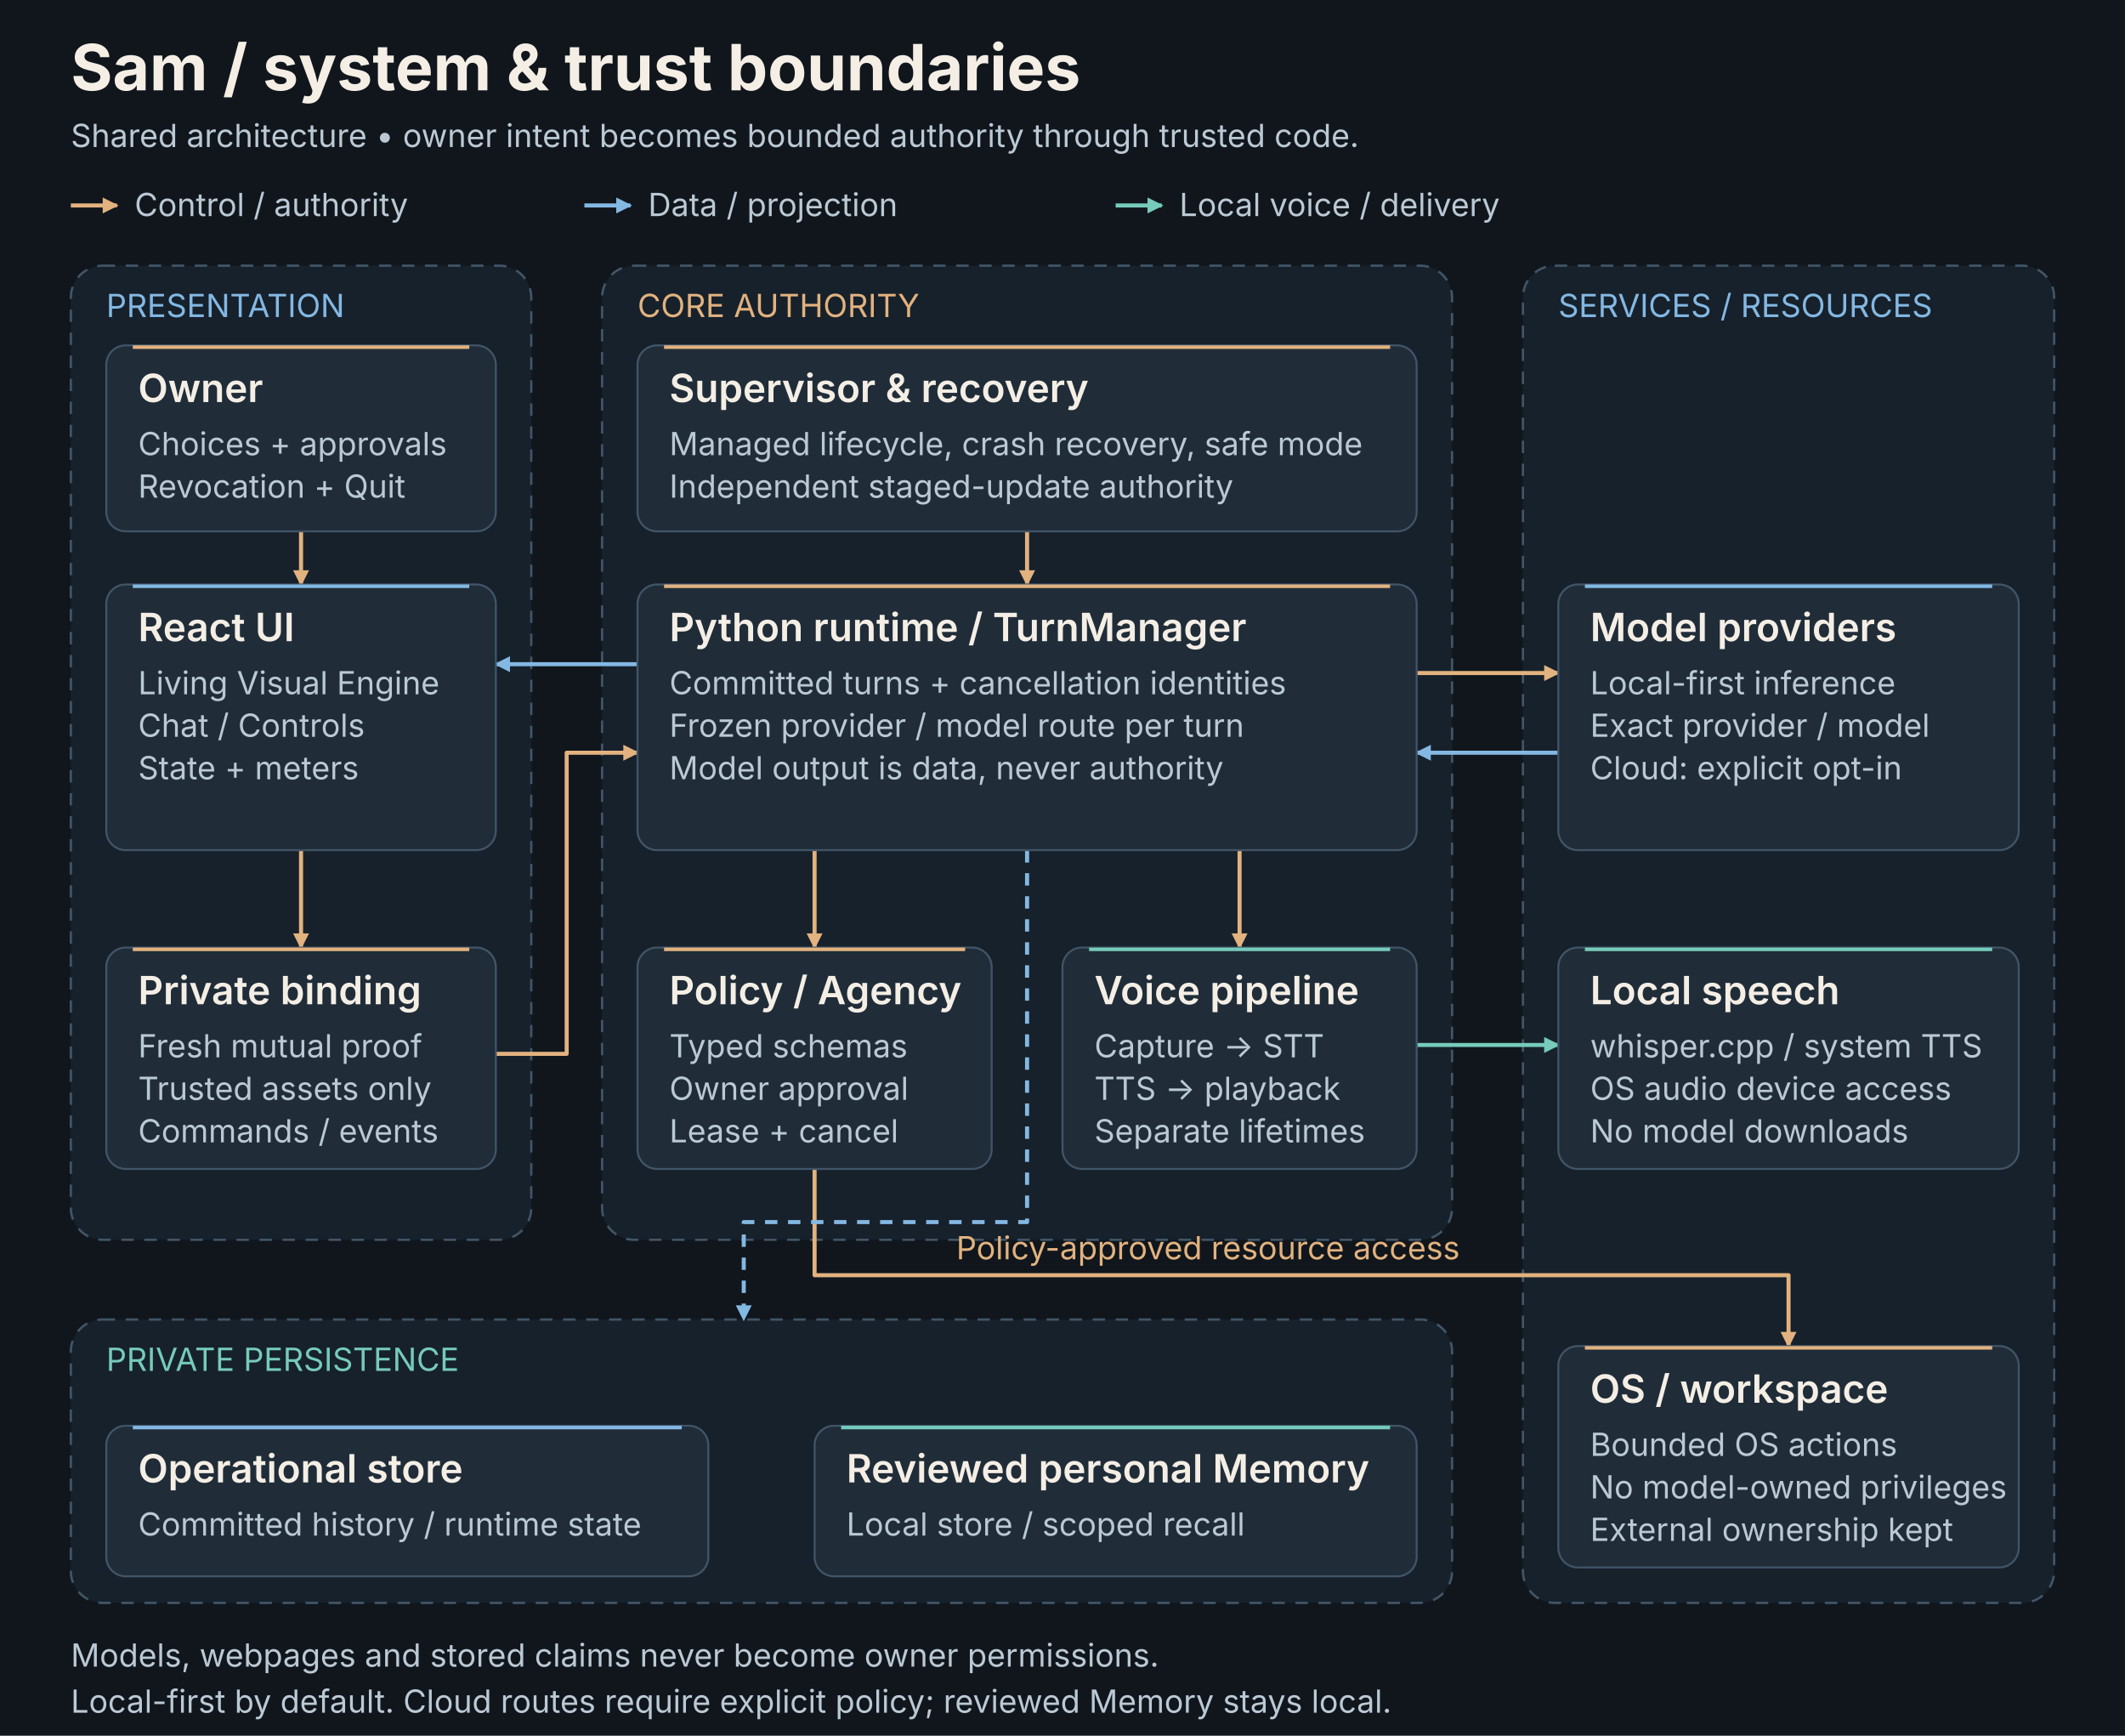
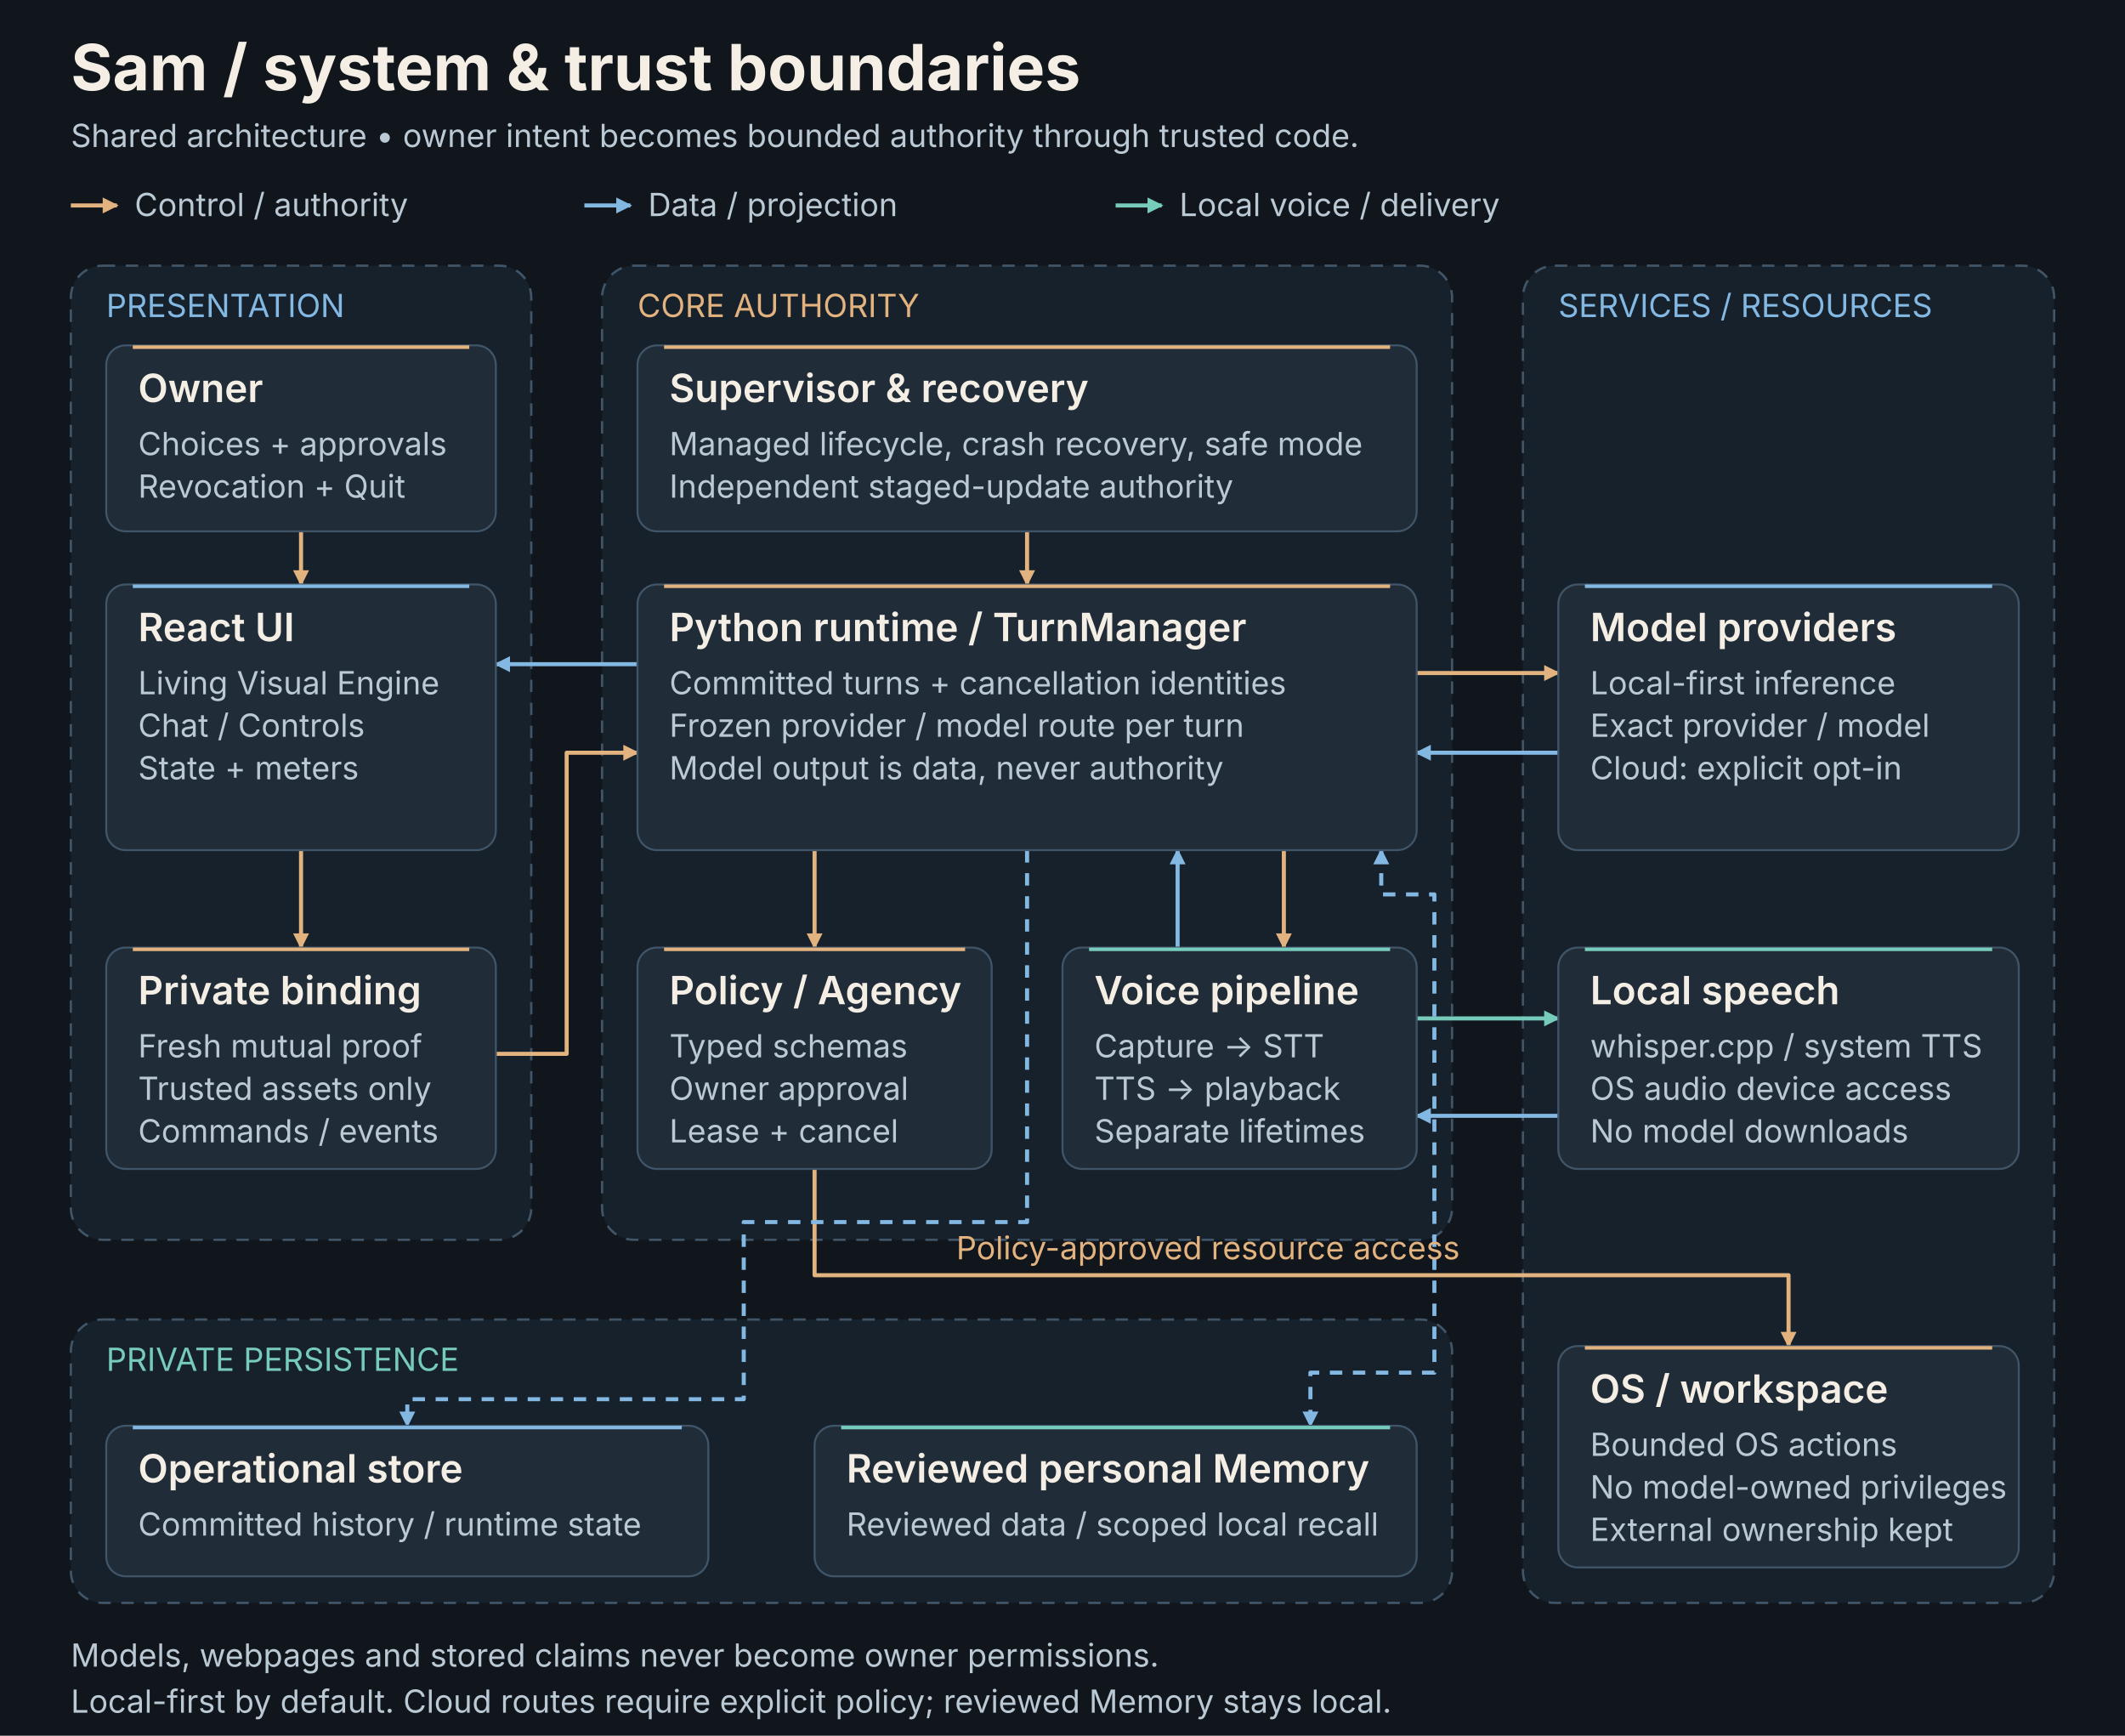
<svg xmlns="http://www.w3.org/2000/svg" width="1200" height="980" viewBox="0 0 1200 980" role="img" aria-labelledby="title desc" lang="en">
  <defs>
-     <marker id="arrow-control" markerWidth="9" markerHeight="9" refX="8" refY="4.5" orient="auto" markerUnits="userSpaceOnUse">
+     <marker id="arrow-control" markerWidth="9" markerHeight="9" refX="8" refY="4.5" orient="auto-start-reverse" markerUnits="userSpaceOnUse">
      <path d="M0,0 L9,4.5 L0,9 Z" fill="#e2b27f" />
    </marker>
-     <marker id="arrow-data" markerWidth="9" markerHeight="9" refX="8" refY="4.5" orient="auto" markerUnits="userSpaceOnUse">
+     <marker id="arrow-data" markerWidth="9" markerHeight="9" refX="8" refY="4.5" orient="auto-start-reverse" markerUnits="userSpaceOnUse">
      <path d="M0,0 L9,4.5 L0,9 Z" fill="#83b8e3" />
    </marker>
-     <marker id="arrow-delivery" markerWidth="9" markerHeight="9" refX="8" refY="4.5" orient="auto" markerUnits="userSpaceOnUse">
+     <marker id="arrow-delivery" markerWidth="9" markerHeight="9" refX="8" refY="4.5" orient="auto-start-reverse" markerUnits="userSpaceOnUse">
      <path d="M0,0 L9,4.5 L0,9 Z" fill="#76cbbb" />
    </marker>
-     <marker id="arrow-warning" markerWidth="9" markerHeight="9" refX="8" refY="4.5" orient="auto" markerUnits="userSpaceOnUse">
+     <marker id="arrow-warning" markerWidth="9" markerHeight="9" refX="8" refY="4.5" orient="auto-start-reverse" markerUnits="userSpaceOnUse">
      <path d="M0,0 L9,4.5 L0,9 Z" fill="#edaaa2" />
    </marker>
  </defs>
  <style>
text { font-family: "Segoe UI", Inter, Arial, sans-serif; }
.title { fill: #f4eee5; font-size: 36px; font-weight: 650; }
.body { fill: #bbc9d5; font-size: 18px; }
.card-title { fill: #f4eee5; font-size: 22px; font-weight: 600; }
</style>
  <rect width="1200" height="980" fill="#10161c" />
  <text x="40" y="51" class="title" data-estimated-width="561.24">Sam / system &amp; trust boundaries</text>
  <text x="40" y="83" class="body" data-estimated-width="748.08">Shared architecture • owner intent becomes bounded authority through trusted code.</text>
  <path data-kind="control" d="M40,116 L66,116" fill="none" stroke="#e2b27f" stroke-width="2.3" stroke-linejoin="round" marker-end="url(#arrow-control)" />
  <text x="76" y="122" class="body" data-estimated-width="171.18">Control / authority</text>
  <path data-kind="data" d="M330,116 L356,116" fill="none" stroke="#83b8e3" stroke-width="2.3" stroke-linejoin="round" marker-end="url(#arrow-data)" />
  <text x="366" y="122" class="body" data-estimated-width="156.06">Data / projection</text>
  <path data-kind="delivery" d="M630,116 L656,116" fill="none" stroke="#76cbbb" stroke-width="2.3" stroke-linejoin="round" marker-end="url(#arrow-delivery)" />
  <text x="666" y="122" class="body" data-estimated-width="186.84">Local voice / delivery</text>
  <g id="presentation" data-kind="boundary">
    <rect x="40" y="150" width="260" height="550" rx="18" fill="#17212b" stroke="#415568" stroke-width="1.3" stroke-dasharray="7 6" />
    <text x="60" y="179" class="body" style="fill: #83b8e3" data-estimated-width="133.92">PRESENTATION</text>
  </g>
  <g id="authority" data-kind="boundary">
    <rect x="340" y="150" width="480" height="550" rx="18" fill="#17212b" stroke="#415568" stroke-width="1.3" stroke-dasharray="7 6" />
    <text x="360" y="179" class="body" style="fill: #e2b27f" data-estimated-width="150.84">CORE AUTHORITY</text>
  </g>
  <g id="external" data-kind="boundary">
    <rect x="860" y="150" width="300" height="755" rx="18" fill="#17212b" stroke="#415568" stroke-width="1.3" stroke-dasharray="7 6" />
    <text x="880" y="179" class="body" style="fill: #83b8e3" data-estimated-width="212.76">SERVICES / RESOURCES</text>
  </g>
  <g id="persistence" data-kind="boundary">
    <rect x="40" y="745" width="780" height="160" rx="18" fill="#17212b" stroke="#415568" stroke-width="1.3" stroke-dasharray="7 6" />
    <text x="60" y="774" class="body" style="fill: #76cbbb" data-estimated-width="202.86">PRIVATE PERSISTENCE</text>
  </g>
  <path data-kind="control" d="M170,300 L170,330" fill="none" stroke="#e2b27f" stroke-width="2.3" stroke-linejoin="round" marker-end="url(#arrow-control)" />
  <path data-kind="control" d="M170,480 L170,535" fill="none" stroke="#e2b27f" stroke-width="2.3" stroke-linejoin="round" marker-end="url(#arrow-control)" />
  <path data-kind="control" d="M280,595 L320,595 L320,425 L360,425" fill="none" stroke="#e2b27f" stroke-width="2.3" stroke-linejoin="round" marker-end="url(#arrow-control)" />
  <path data-kind="data" d="M360,375 L280,375" fill="none" stroke="#83b8e3" stroke-width="2.3" stroke-linejoin="round" marker-end="url(#arrow-data)" />
  <path data-kind="control" d="M580,300 L580,330" fill="none" stroke="#e2b27f" stroke-width="2.3" stroke-linejoin="round" marker-end="url(#arrow-control)" />
  <path data-kind="control" d="M800,380 L880,380" fill="none" stroke="#e2b27f" stroke-width="2.3" stroke-linejoin="round" marker-end="url(#arrow-control)" />
  <path data-kind="data" d="M880,425 L800,425" fill="none" stroke="#83b8e3" stroke-width="2.3" stroke-linejoin="round" marker-end="url(#arrow-data)" />
  <path data-kind="control" d="M460,480 L460,535" fill="none" stroke="#e2b27f" stroke-width="2.3" stroke-linejoin="round" marker-end="url(#arrow-control)" />
-   <path data-kind="control" d="M700,480 L700,535" fill="none" stroke="#e2b27f" stroke-width="2.3" stroke-linejoin="round" marker-end="url(#arrow-control)" />
-   <path data-kind="delivery" d="M800,590 L880,590" fill="none" stroke="#76cbbb" stroke-width="2.3" stroke-linejoin="round" marker-end="url(#arrow-delivery)" />
+   <path data-kind="control" id="runtime-delivery" data-source="runtime" data-target="voice" d="M725,480 L725,535" fill="none" stroke="#e2b27f" stroke-width="2.3" stroke-linejoin="round" marker-end="url(#arrow-control)" />
+   <path data-kind="data" id="recognized-input" data-source="voice" data-target="runtime" d="M665,535 L665,480" fill="none" stroke="#83b8e3" stroke-width="2.3" stroke-linejoin="round" marker-end="url(#arrow-data)" />
+   <path data-kind="delivery" id="local-output" data-source="voice" data-target="speech-services" d="M800,575 L880,575" fill="none" stroke="#76cbbb" stroke-width="2.3" stroke-linejoin="round" marker-end="url(#arrow-delivery)" />
+   <path data-kind="data" id="local-input" data-source="speech-services" data-target="voice" d="M880,630 L800,630" fill="none" stroke="#83b8e3" stroke-width="2.3" stroke-linejoin="round" marker-end="url(#arrow-data)" />
  <path data-kind="control" d="M460,660 L460,720 L1010,720 L1010,760" fill="none" stroke="#e2b27f" stroke-width="2.3" stroke-linejoin="round" marker-end="url(#arrow-control)" />
-   <path data-kind="data" d="M580,480 L580,690 L420,690 L420,745" fill="none" stroke="#83b8e3" stroke-width="2.3" stroke-linejoin="round" stroke-dasharray="7 6" marker-end="url(#arrow-data)" />
+   <path data-kind="data" id="durable-history" data-source="runtime" data-target="operational-store" d="M580,480 L580,690 L420,690 L420,790 L230,790 L230,805" fill="none" stroke="#83b8e3" stroke-width="2.3" stroke-linejoin="round" stroke-dasharray="7 6" marker-end="url(#arrow-data)" />
+   <path data-kind="data" id="reviewed-recall" data-source="runtime" data-target="reviewed-memory" d="M780,480 L780,505 L810,505 L810,775 L740,775 L740,805" fill="none" stroke="#83b8e3" stroke-width="2.3" stroke-linejoin="round" stroke-dasharray="7 6" marker-end="url(#arrow-data)" marker-start="url(#arrow-data)" />
  <g id="owner" data-kind="node" data-bounds="60 195 220 105">
    <rect x="60" y="195" width="220" height="105" rx="11" fill="#202d39" stroke="#415568" stroke-width="1.1" />
    <path d="M75,196 H265" stroke="#e2b27f" stroke-width="2" />
    <text x="78" y="227" class="card-title" data-estimated-width="62.7">Owner</text>
    <text x="78" y="257" class="body" data-estimated-width="171.18">Choices + approvals</text>
    <text x="78" y="281" class="body" data-estimated-width="153.18">Revocation + Quit</text>
  </g>
  <g id="react-ui" data-kind="node" data-bounds="60 330 220 150">
    <rect x="60" y="330" width="220" height="150" rx="11" fill="#202d39" stroke="#415568" stroke-width="1.1" />
    <path d="M75,331 H265" stroke="#83b8e3" stroke-width="2" />
    <text x="78" y="362" class="card-title" data-estimated-width="89.76">React UI</text>
    <text x="78" y="392" class="body" data-estimated-width="170.64">Living Visual Engine</text>
    <text x="78" y="416" class="body" data-estimated-width="138.06">Chat / Controls</text>
    <text x="78" y="440" class="body" data-estimated-width="131.04">State + meters</text>
  </g>
  <g id="owner-proof" data-kind="node" data-bounds="60 535 220 125">
    <rect x="60" y="535" width="220" height="125" rx="11" fill="#202d39" stroke="#415568" stroke-width="1.1" />
    <path d="M75,536 H265" stroke="#e2b27f" stroke-width="2" />
    <text x="78" y="567" class="card-title" data-estimated-width="160.82">Private binding</text>
    <text x="78" y="597" class="body" data-estimated-width="165.96">Fresh mutual proof</text>
    <text x="78" y="621" class="body" data-estimated-width="175.86">Trusted assets only</text>
    <text x="78" y="645" class="body" data-estimated-width="160.74">Commands / events</text>
  </g>
  <g id="supervisor" data-kind="node" data-bounds="360 195 440 105">
    <rect x="360" y="195" width="440" height="105" rx="11" fill="#202d39" stroke="#415568" stroke-width="1.1" />
    <path d="M375,196 H785" stroke="#e2b27f" stroke-width="2" />
    <text x="378" y="227" class="card-title" data-estimated-width="239.14">Supervisor &amp; recovery</text>
    <text x="378" y="257" class="body" data-estimated-width="394.2">Managed lifecycle, crash recovery, safe mode</text>
    <text x="378" y="281" class="body" data-estimated-width="327.78">Independent staged-update authority</text>
  </g>
  <g id="runtime" data-kind="node" data-bounds="360 330 440 150">
    <rect x="360" y="330" width="440" height="150" rx="11" fill="#202d39" stroke="#415568" stroke-width="1.1" />
    <path d="M375,331 H785" stroke="#e2b27f" stroke-width="2" />
    <text x="378" y="362" class="card-title" data-estimated-width="326.92">Python runtime / TurnManager</text>
    <text x="378" y="392" class="body" data-estimated-width="356.22">Committed turns + cancellation identities</text>
    <text x="378" y="416" class="body" data-estimated-width="340.56">Frozen provider / model route per turn</text>
    <text x="378" y="440" class="body" data-estimated-width="329.58">Model output is data, never authority</text>
  </g>
  <g id="agency-policy" data-kind="node" data-bounds="360 535 200 125">
    <rect x="360" y="535" width="200" height="125" rx="11" fill="#202d39" stroke="#415568" stroke-width="1.1" />
    <path d="M375,536 H545" stroke="#e2b27f" stroke-width="2" />
    <text x="378" y="567" class="card-title" data-estimated-width="163.02">Policy / Agency</text>
    <text x="378" y="597" class="body" data-estimated-width="125.82">Typed schemas</text>
    <text x="378" y="621" class="body" data-estimated-width="131.04">Owner approval</text>
    <text x="378" y="645" class="body" data-estimated-width="126.36">Lease + cancel</text>
  </g>
  <g id="voice" data-kind="node" data-bounds="600 535 200 125">
    <rect x="600" y="535" width="200" height="125" rx="11" fill="#202d39" stroke="#415568" stroke-width="1.1" />
    <path d="M615,536 H785" stroke="#76cbbb" stroke-width="2" />
    <text x="618" y="567" class="card-title" data-estimated-width="143.0">Voice pipeline</text>
    <text x="618" y="597" class="body" data-estimated-width="131.94">Capture → STT</text>
    <text x="618" y="621" class="body" data-estimated-width="135.36">TTS → playback</text>
    <text x="618" y="645" class="body" data-estimated-width="161.28">Separate lifetimes</text>
  </g>
  <g id="providers" data-kind="node" data-bounds="880 330 260 150">
    <rect x="880" y="330" width="260" height="150" rx="11" fill="#202d39" stroke="#415568" stroke-width="1.1" />
    <path d="M895,331 H1125" stroke="#83b8e3" stroke-width="2" />
    <text x="898" y="362" class="card-title" data-estimated-width="170.94">Model providers</text>
    <text x="898" y="392" class="body" data-estimated-width="190.98">Local-first inference</text>
    <text x="898" y="416" class="body" data-estimated-width="196.2">Exact provider / model</text>
    <text x="898" y="440" class="body" data-estimated-width="182.16">Cloud: explicit opt-in</text>
  </g>
  <g id="speech-services" data-kind="node" data-bounds="880 535 260 125">
    <rect x="880" y="535" width="260" height="125" rx="11" fill="#202d39" stroke="#415568" stroke-width="1.1" />
    <path d="M895,536 H1125" stroke="#76cbbb" stroke-width="2" />
    <text x="898" y="567" class="card-title" data-estimated-width="135.96">Local speech</text>
    <text x="898" y="597" class="body" data-estimated-width="219.6">whisper.cpp / system TTS</text>
    <text x="898" y="621" class="body" data-estimated-width="198.0">OS audio device access</text>
    <text x="898" y="645" class="body" data-estimated-width="161.28">No model downloads</text>
  </g>
  <g id="os-resources" data-kind="node" data-bounds="880 760 260 125">
    <rect x="880" y="760" width="260" height="125" rx="11" fill="#202d39" stroke="#415568" stroke-width="1.1" />
    <path d="M895,761 H1125" stroke="#e2b27f" stroke-width="2" />
    <text x="898" y="792" class="card-title" data-estimated-width="162.36">OS / workspace</text>
    <text x="898" y="822" class="body" data-estimated-width="169.56">Bounded OS actions</text>
    <text x="898" y="846" class="body" data-estimated-width="221.22">No model-owned privileges</text>
    <text x="898" y="870" class="body" data-estimated-width="210.78">External ownership kept</text>
  </g>
  <g id="operational-store" data-kind="node" data-bounds="60 805 340 85">
    <rect x="60" y="805" width="340" height="85" rx="11" fill="#202d39" stroke="#415568" stroke-width="1.1" />
    <path d="M75,806 H385" stroke="#83b8e3" stroke-width="2" />
    <text x="78" y="837" class="card-title" data-estimated-width="190.74">Operational store</text>
    <text x="78" y="867" class="body" data-estimated-width="295.74">Committed history / runtime state</text>
  </g>
  <g id="reviewed-memory" data-kind="node" data-bounds="460 805 340 85">
    <rect x="460" y="805" width="340" height="85" rx="11" fill="#202d39" stroke="#415568" stroke-width="1.1" />
    <path d="M475,806 H785" stroke="#76cbbb" stroke-width="2" />
    <text x="478" y="837" class="card-title" data-estimated-width="276.32">Reviewed personal Memory</text>
-     <text x="478" y="867" class="body" data-estimated-width="236.34">Local store / scoped recall</text>
+     <text x="478" y="867" class="body" data-estimated-width="301.5">Reviewed data / scoped local recall</text>
  </g>
  <text x="540" y="711" class="body" style="fill: #e2b27f" data-estimated-width="289.98">Policy-approved resource access</text>
  <text x="40" y="941" class="body" data-estimated-width="588.6">Models, webpages and stored claims never become owner permissions.</text>
  <text x="40" y="967" class="body" data-estimated-width="773.64">Local-first by default. Cloud routes require explicit policy; reviewed Memory stays local.</text>
</svg>
